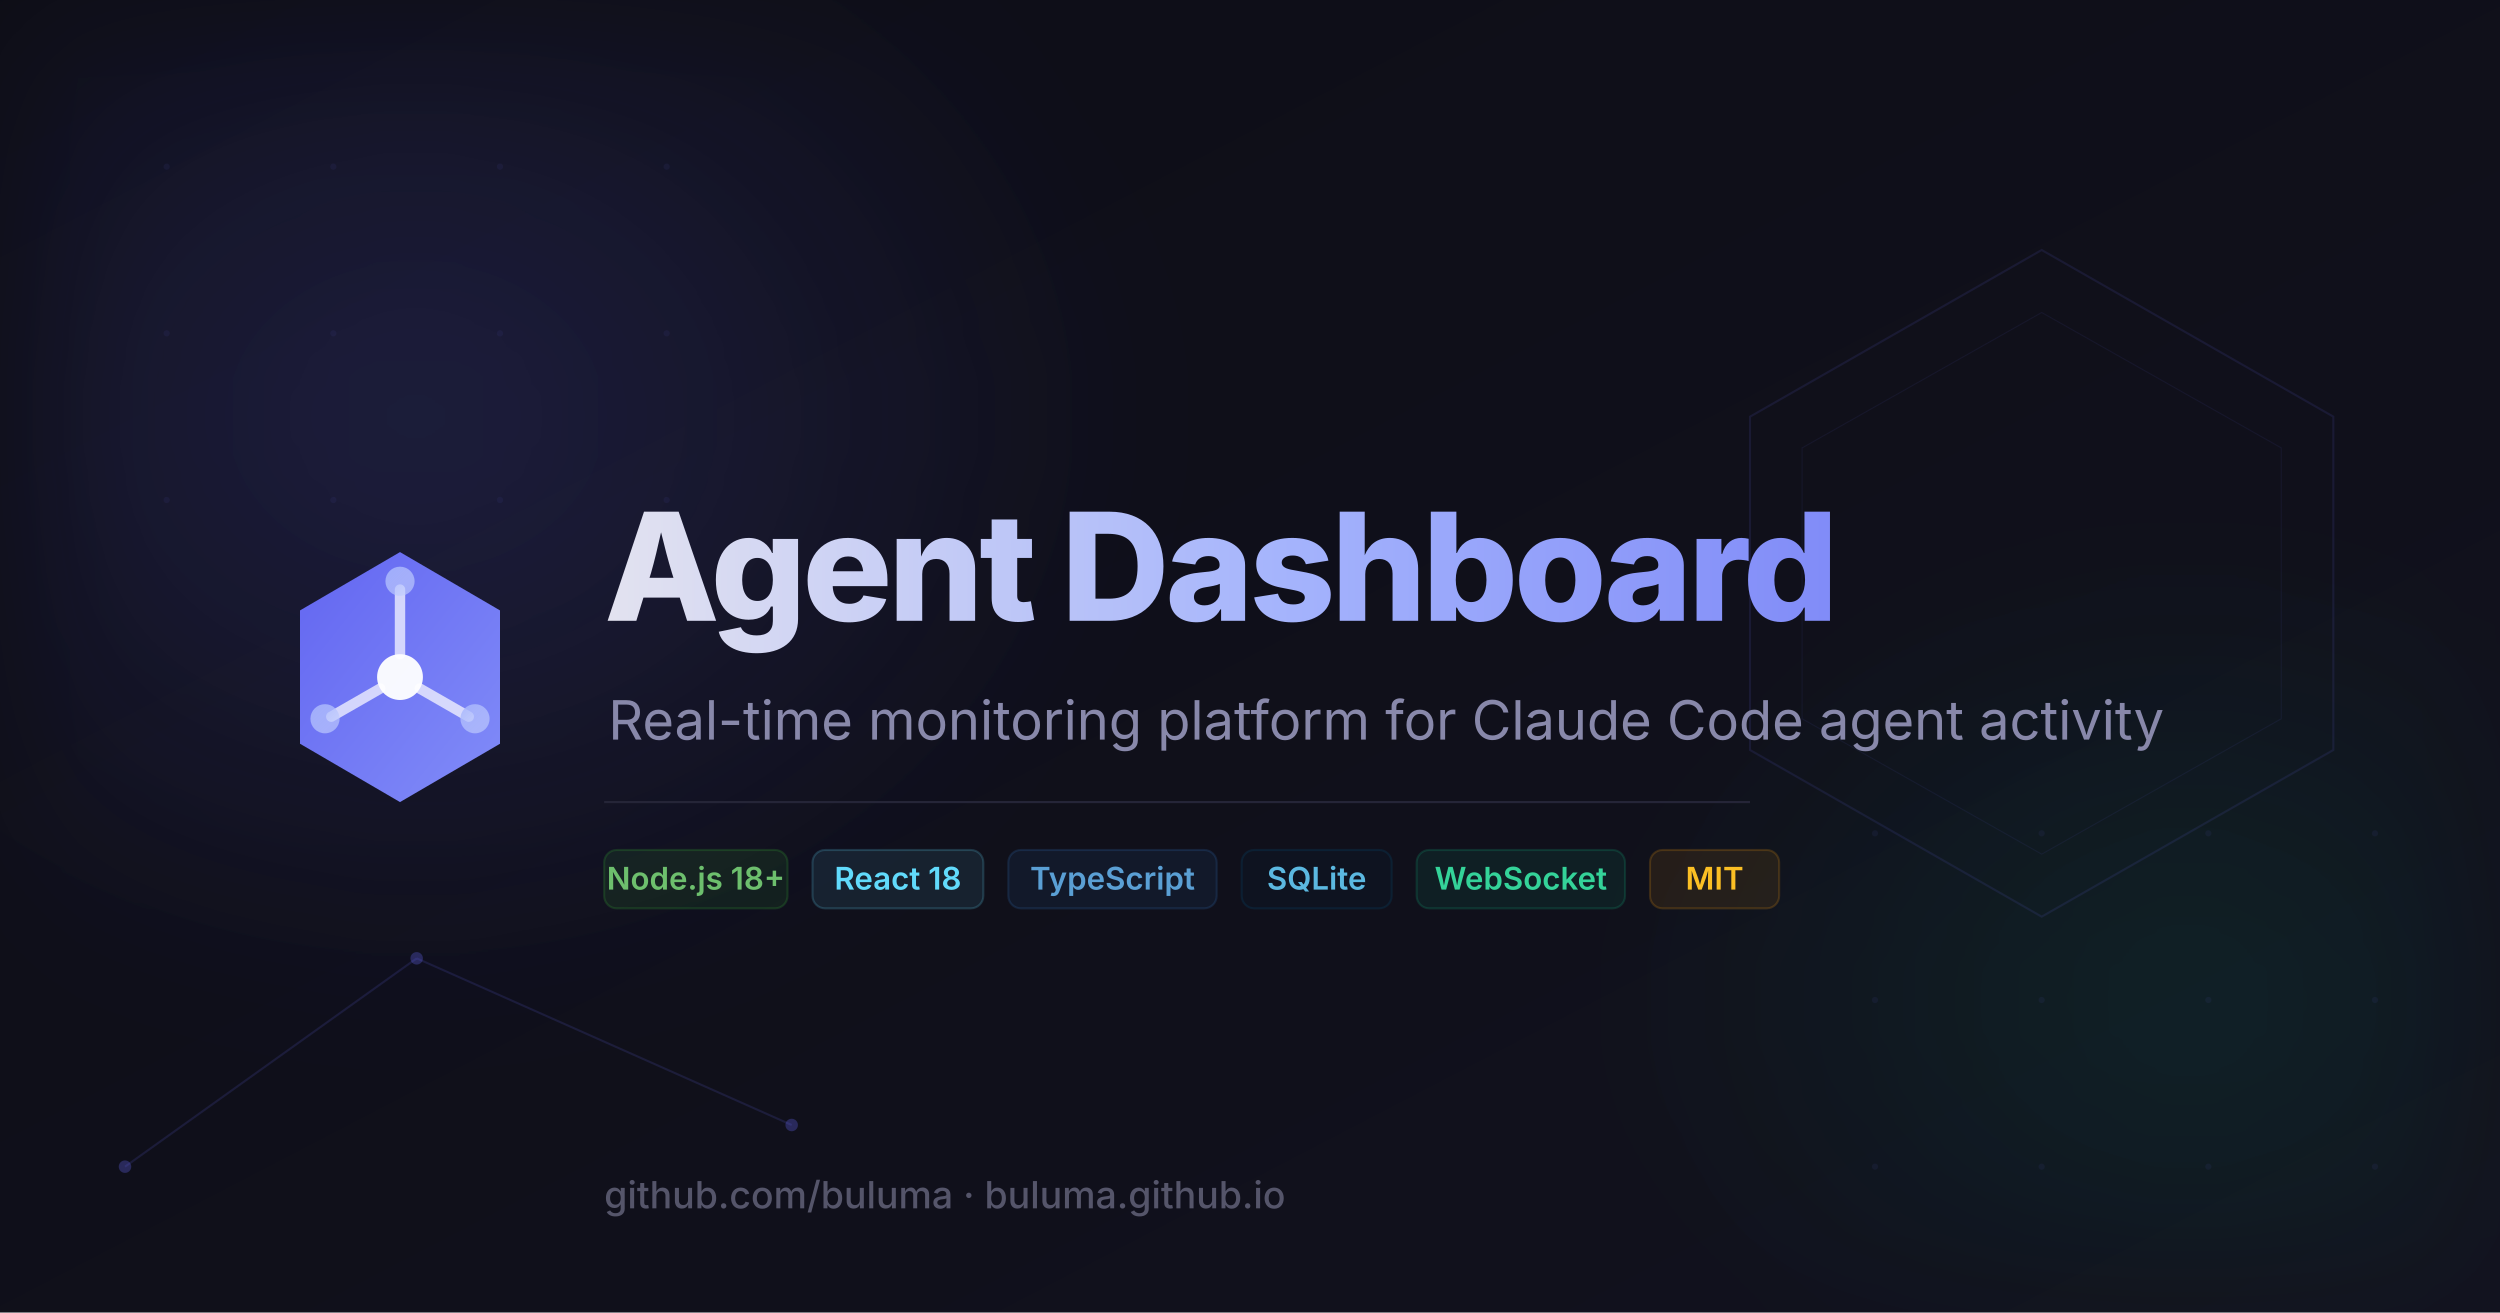
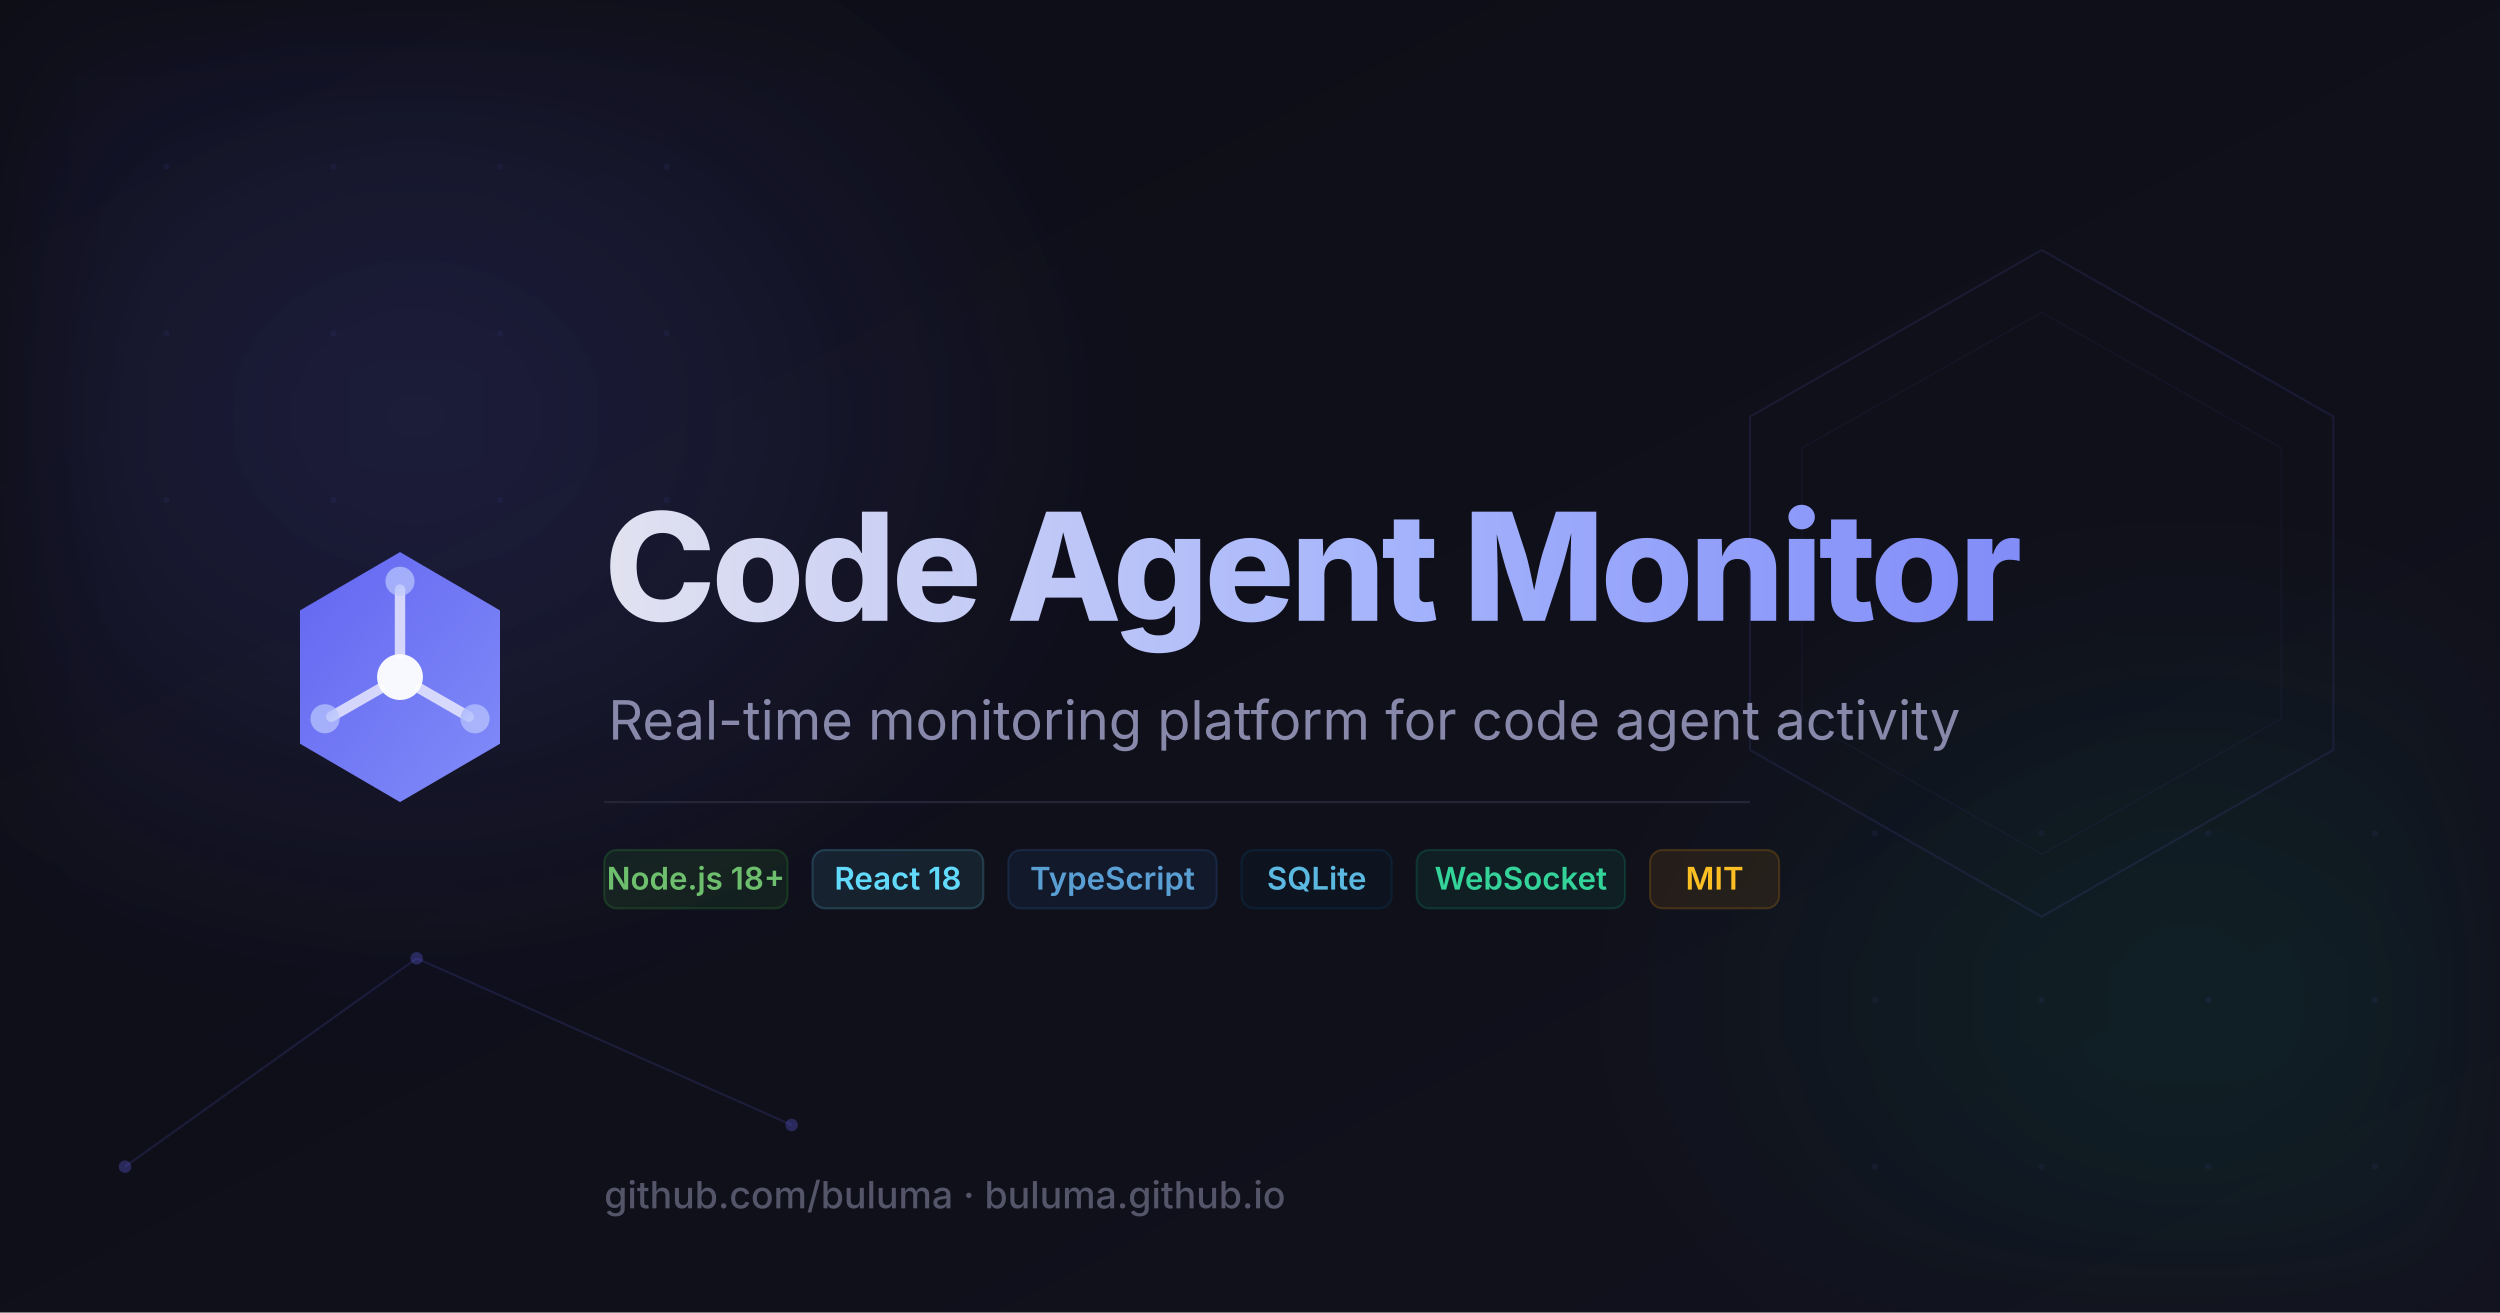
<svg xmlns="http://www.w3.org/2000/svg" viewBox="0 0 1200 630" width="1200" height="630">
  <defs>
    <linearGradient id="bgGrad" x1="0%" y1="0%" x2="100%" y2="100%">
      <stop offset="0%" stop-color="#0d0d16" />
      <stop offset="100%" stop-color="#12121e" />
    </linearGradient>
    <linearGradient id="hexGrad" x1="0%" y1="0%" x2="100%" y2="100%">
      <stop offset="0%" stop-color="#6366f1" />
      <stop offset="100%" stop-color="#818cf8" />
    </linearGradient>
    <linearGradient id="nodeGrad" x1="0%" y1="0%" x2="100%" y2="100%">
      <stop offset="0%" stop-color="#a5b4fc" stop-opacity="0.9" />
      <stop offset="100%" stop-color="#c7d2fe" stop-opacity="0.6" />
    </linearGradient>
    <linearGradient id="titleGrad" x1="0%" y1="0%" x2="100%" y2="0%">
      <stop offset="0%" stop-color="#e2e2f0" />
      <stop offset="55%" stop-color="#a5b4fc" />
      <stop offset="100%" stop-color="#818cf8" />
    </linearGradient>
    <radialGradient id="glow1" cx="50%" cy="50%" r="50%">
      <stop offset="0%" stop-color="#6366f1" stop-opacity="0.18" />
      <stop offset="100%" stop-color="#6366f1" stop-opacity="0" />
    </radialGradient>
    <radialGradient id="glow2" cx="50%" cy="50%" r="50%">
      <stop offset="0%" stop-color="#10b981" stop-opacity="0.10" />
      <stop offset="100%" stop-color="#10b981" stop-opacity="0" />
    </radialGradient>
    <filter id="blur1">
      <feGaussianBlur stdDeviation="40" />
    </filter>
  </defs>
  <rect width="1200" height="630" fill="url(#bgGrad)" />
  <ellipse cx="200" cy="200" rx="340" ry="280" fill="url(#glow1)" filter="url(#blur1)" />
  <ellipse cx="1050" cy="480" rx="280" ry="220" fill="url(#glow2)" filter="url(#blur1)" />
  <g opacity="0.07" fill="#6366f1">
    <circle cx="80" cy="80" r="1.5" />
    <circle cx="160" cy="80" r="1.5" />
    <circle cx="240" cy="80" r="1.5" />
    <circle cx="320" cy="80" r="1.5" />
    <circle cx="80" cy="160" r="1.5" />
    <circle cx="160" cy="160" r="1.5" />
    <circle cx="240" cy="160" r="1.5" />
    <circle cx="320" cy="160" r="1.5" />
    <circle cx="80" cy="240" r="1.5" />
    <circle cx="160" cy="240" r="1.5" />
    <circle cx="240" cy="240" r="1.5" />
    <circle cx="320" cy="240" r="1.5" />
    <circle cx="900" cy="400" r="1.5" />
    <circle cx="980" cy="400" r="1.5" />
    <circle cx="1060" cy="400" r="1.5" />
    <circle cx="1140" cy="400" r="1.5" />
    <circle cx="900" cy="480" r="1.5" />
    <circle cx="980" cy="480" r="1.5" />
    <circle cx="1060" cy="480" r="1.5" />
    <circle cx="1140" cy="480" r="1.5" />
    <circle cx="900" cy="560" r="1.5" />
    <circle cx="980" cy="560" r="1.5" />
    <circle cx="1060" cy="560" r="1.5" />
    <circle cx="1140" cy="560" r="1.5" />
  </g>
  <polygon points="980,120 1120,200 1120,360 980,440 840,360 840,200" fill="none" stroke="#6366f1" stroke-width="1" opacity="0.12" />
  <polygon points="980,150 1095,215 1095,345 980,410 865,345 865,215" fill="none" stroke="#6366f1" stroke-width="0.5" opacity="0.08" />
  <line x1="60" y1="560" x2="200" y2="460" stroke="#6366f1" stroke-width="1" opacity="0.15" />
  <line x1="200" y1="460" x2="380" y2="540" stroke="#6366f1" stroke-width="1" opacity="0.15" />
  <circle cx="60" cy="560" r="3" fill="#6366f1" opacity="0.3" />
  <circle cx="200" cy="460" r="3" fill="#6366f1" opacity="0.3" />
  <circle cx="380" cy="540" r="3" fill="#6366f1" opacity="0.3" />
  <g transform="translate(128, 265)">
    <polygon points="64,0 112,28 112,92 64,120 16,92 16,28" fill="url(#hexGrad)" />
    <circle cx="64" cy="60" r="11" fill="white" opacity="0.95" />
    <line x1="64" y1="49" x2="64" y2="18" stroke="white" stroke-width="5" stroke-linecap="round" opacity="0.7" />
    <line x1="73.5" y1="65.5" x2="97" y2="79" stroke="white" stroke-width="5" stroke-linecap="round" opacity="0.7" />
    <line x1="54.5" y1="65.5" x2="31" y2="79" stroke="white" stroke-width="5" stroke-linecap="round" opacity="0.7" />
    <circle cx="64" cy="14" r="7" fill="url(#nodeGrad)" />
    <circle cx="100" cy="80" r="7" fill="url(#nodeGrad)" />
    <circle cx="28" cy="80" r="7" fill="url(#nodeGrad)" />
  </g>
-   <text x="290" y="298" font-family="'Inter', 'Helvetica Neue', Arial, sans-serif" font-size="72" font-weight="800" letter-spacing="-2" fill="url(#titleGrad)">Agent Dashboard</text>
-   <text x="292" y="355" font-family="'Inter', 'Helvetica Neue', Arial, sans-serif" font-size="26" font-weight="400" fill="#8888aa">Real-time monitoring platform for Claude Code agent activity</text>
+   <text x="290" y="298" font-family="'Inter', 'Helvetica Neue', Arial, sans-serif" font-size="72" font-weight="800" letter-spacing="-2" fill="url(#titleGrad)">Code Agent Monitor</text>
+   <text x="292" y="355" font-family="'Inter', 'Helvetica Neue', Arial, sans-serif" font-size="26" font-weight="400" fill="#8888aa">Real-time monitoring platform for code agent activity</text>
  <line x1="290" y1="385" x2="840" y2="385" stroke="#252538" stroke-width="1" />
  <g transform="translate(290, 408)" font-family="'Inter', 'Helvetica Neue', Arial, sans-serif" font-size="15" font-weight="600">
    <rect x="0" y="0" width="88" height="28" rx="6" fill="#33993320" stroke="#33993340" />
    <text x="44" y="19" text-anchor="middle" fill="#6dbf6d">Node.js 18+</text>
    <rect x="100" y="0" width="82" height="28" rx="6" fill="#61dafb18" stroke="#61dafb30" />
    <text x="141" y="19" text-anchor="middle" fill="#61dafb">React 18</text>
    <rect x="194" y="0" width="100" height="28" rx="6" fill="#3178c618" stroke="#3178c630" />
    <text x="244" y="19" text-anchor="middle" fill="#5a9fd4">TypeScript</text>
    <rect x="306" y="0" width="72" height="28" rx="6" fill="#003b5718" stroke="#005f8a30" />
    <text x="342" y="19" text-anchor="middle" fill="#5bb8e0">SQLite</text>
    <rect x="390" y="0" width="100" height="28" rx="6" fill="#10b98118" stroke="#10b98130" />
    <text x="440" y="19" text-anchor="middle" fill="#34d399">WebSocket</text>
    <rect x="502" y="0" width="62" height="28" rx="6" fill="#f59e0b18" stroke="#f59e0b30" />
    <text x="533" y="19" text-anchor="middle" fill="#fbbf24">MIT</text>
  </g>
  <text x="290" y="580" font-family="'Inter', 'Helvetica Neue', Arial, sans-serif" font-size="18" font-weight="500" fill="#55556a">github.com/buluma · buluma.github.io</text>
</svg>
